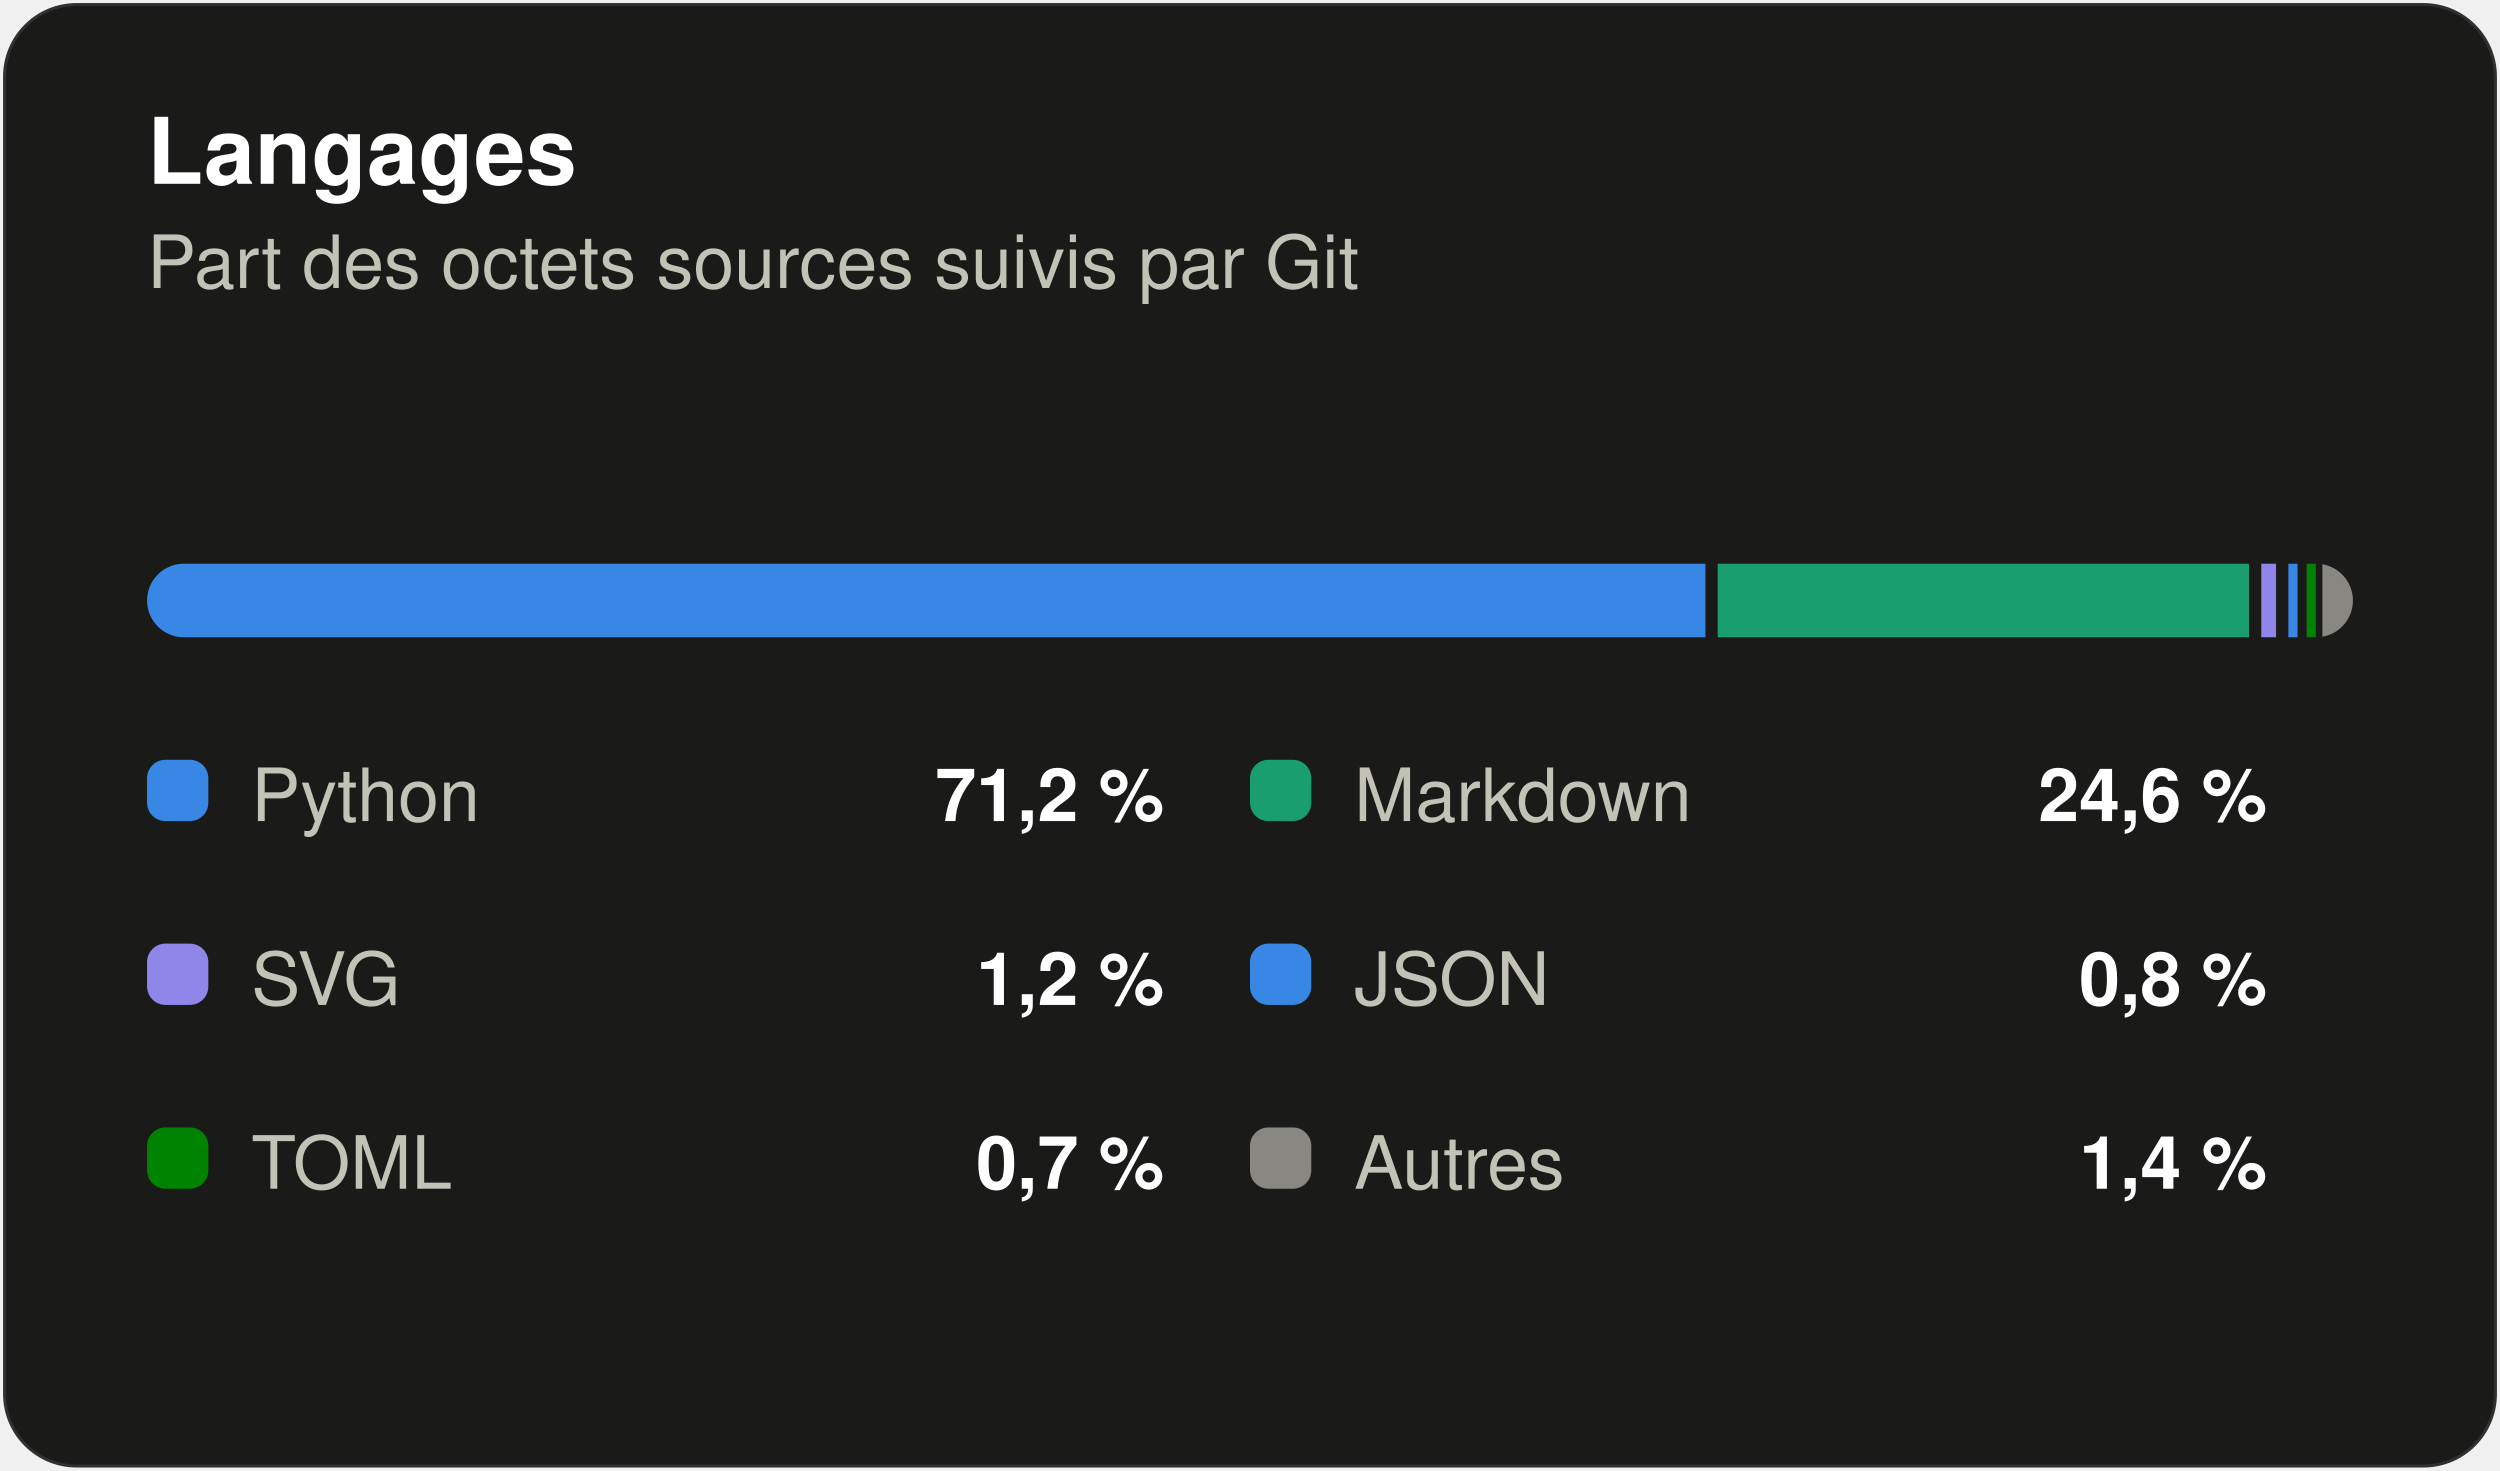
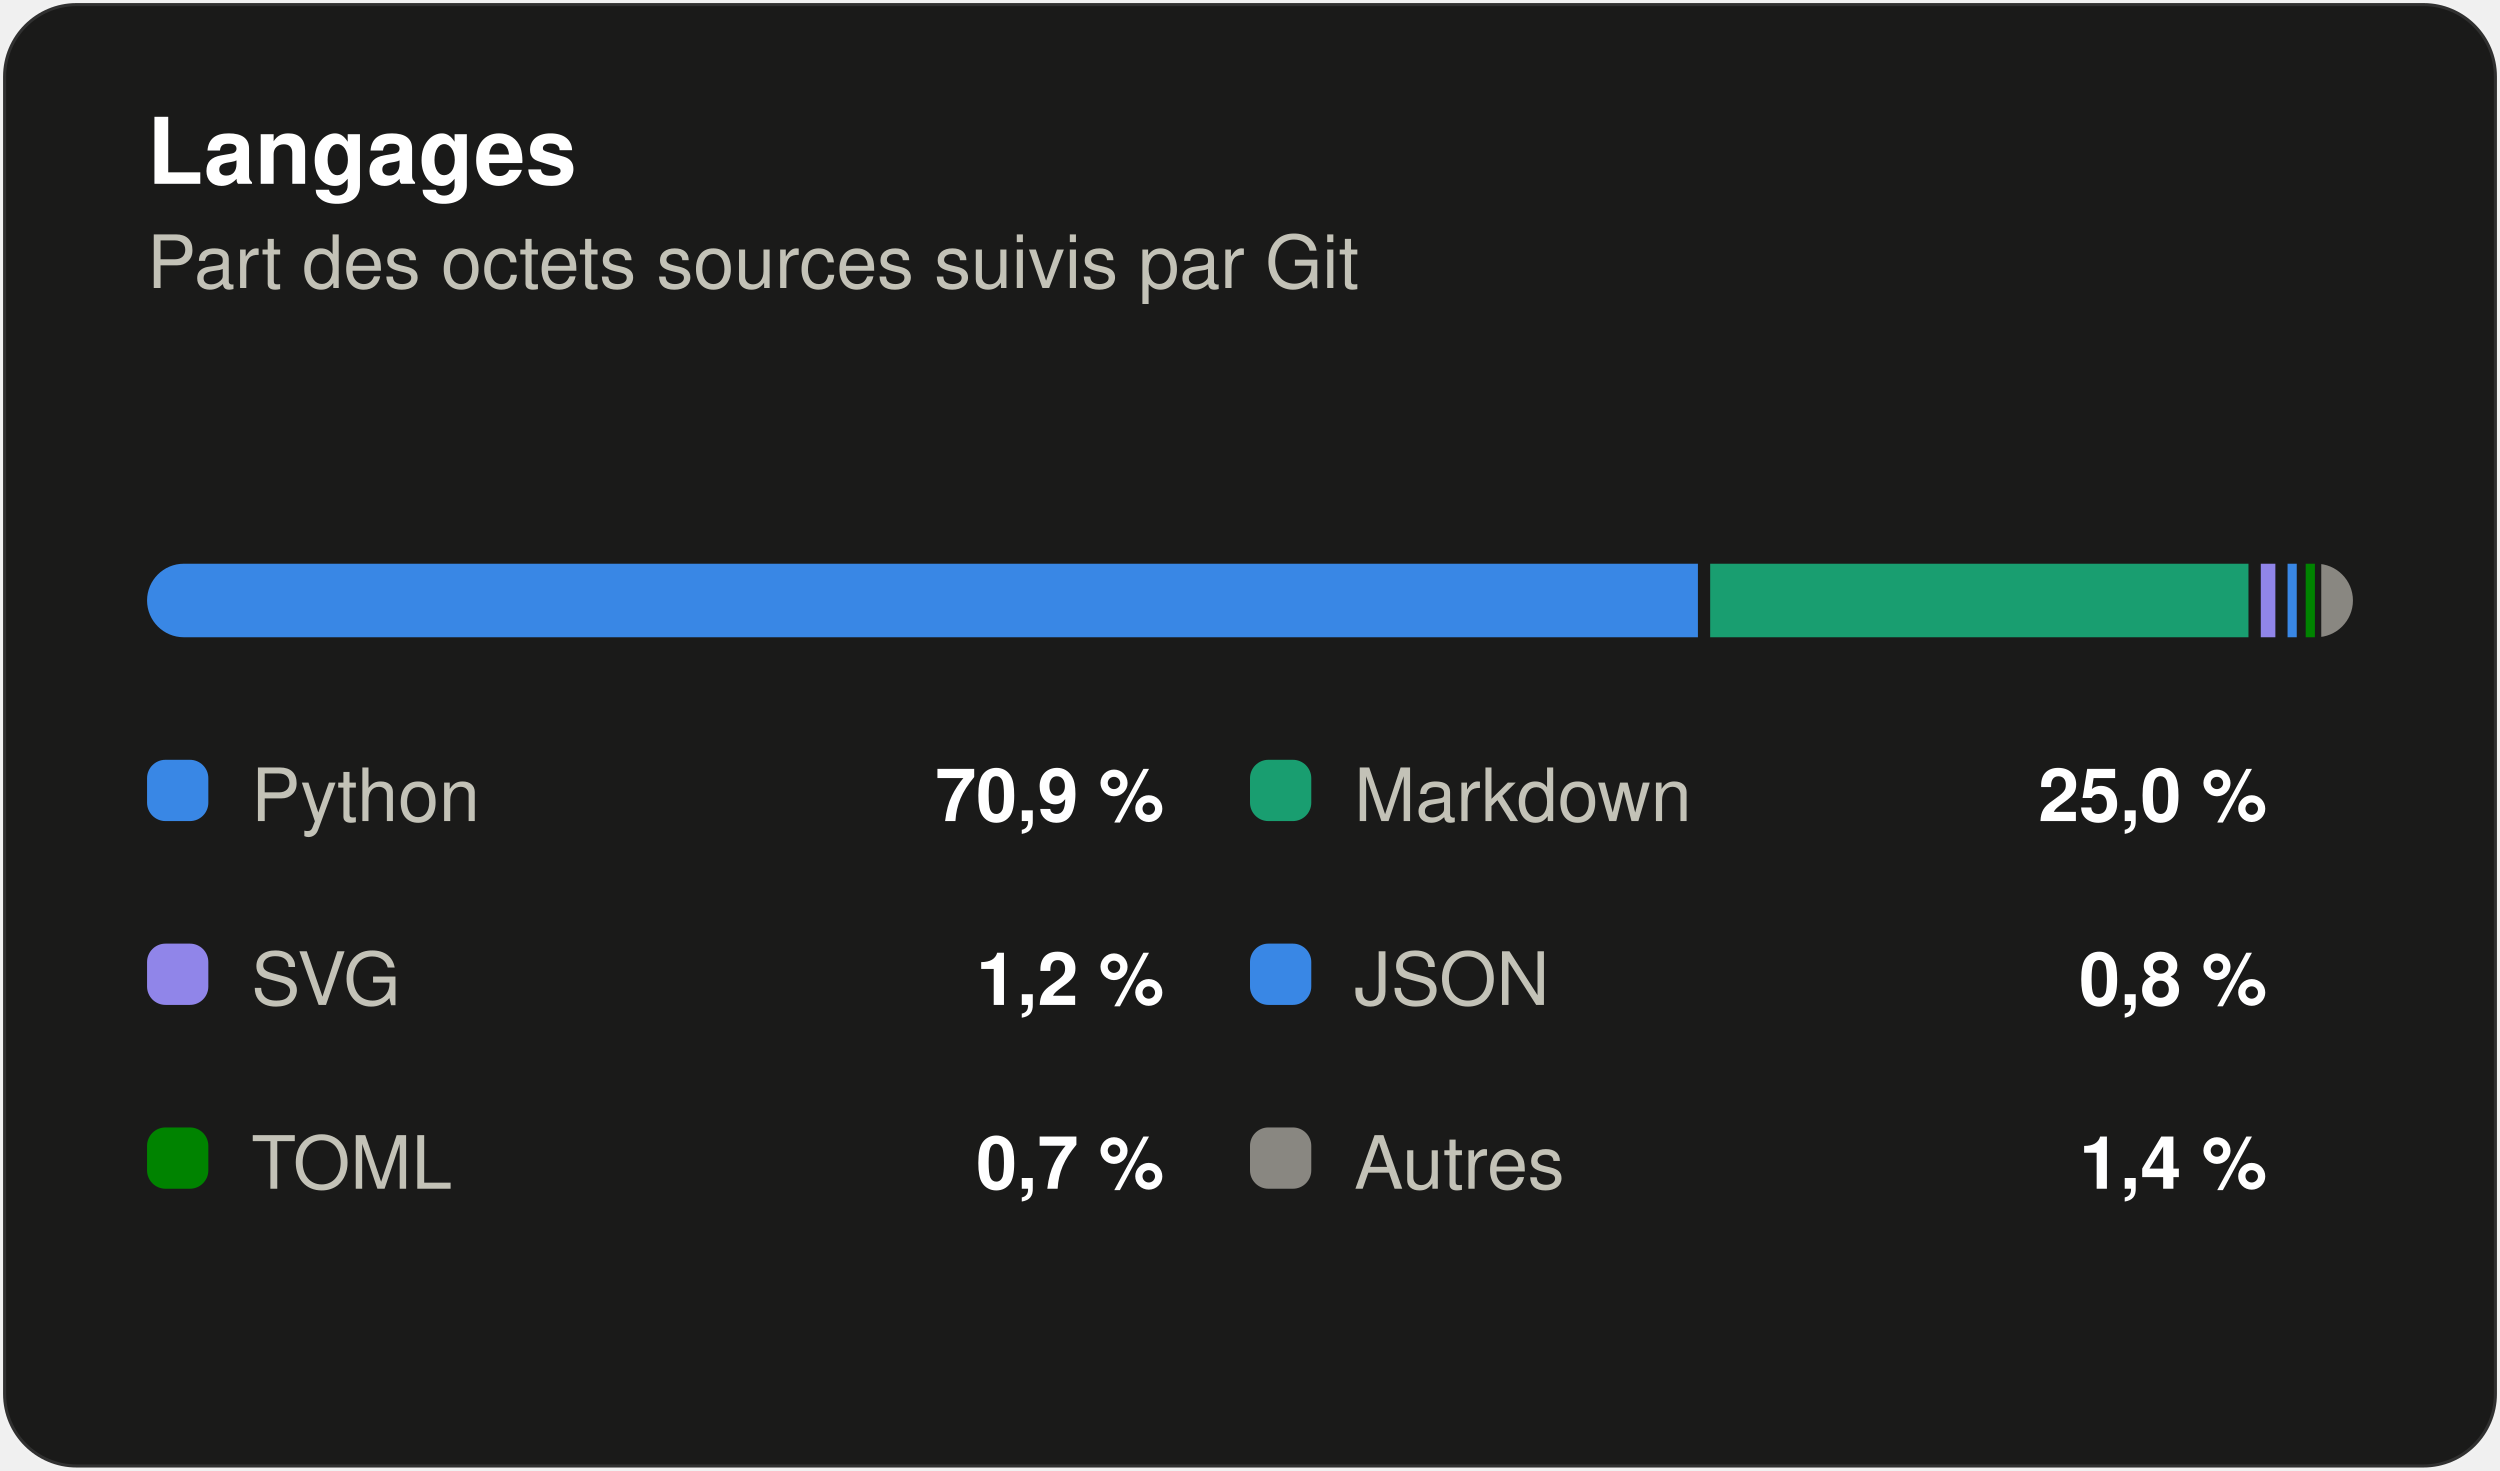
<svg xmlns="http://www.w3.org/2000/svg" width="408" height="240" viewBox="0 0 408 240" role="img" aria-label="Répartition des langages du dépôt en pourcentage d'octets" font-family="system-ui, 'Segoe UI', Ubuntu, Helvetica, Arial, sans-serif">
  <rect x="0.5" y="0.5" width="407" height="239" rx="12" fill="#1a1a19" stroke="rgba(255,255,255,0.10)" />
  <text x="24" y="30" font-size="15" fill="#ffffff" font-weight="600">Langages</text>
  <text x="24" y="47" font-size="12" fill="#c3c2b7">Part des octets sources suivis par Git</text>
  <clipPath id="strip">
    <rect x="24" y="92" width="360" height="12" rx="6" />
  </clipPath>
  <g clip-path="url(#strip)">
-     <rect x="24.00" y="92" width="254.33" height="12" fill="#3987e5" />
-     <rect x="280.33" y="92" width="86.71" height="12" fill="#199e70" />
-     <rect x="369.04" y="92" width="2.41" height="12" fill="#9085e9" />
-     <rect x="373.46" y="92" width="1.50" height="12" fill="#3987e5" />
-     <rect x="376.44" y="92" width="1.50" height="12" fill="#008300" />
-     <rect x="379.01" y="92" width="4.99" height="12" fill="#898781" />
+     <rect x="24.00" y="92" width="253.10" height="12" fill="#3987e5" />
+     <rect x="279.10" y="92" width="87.85" height="12" fill="#199e70" />
+     <rect x="368.96" y="92" width="2.38" height="12" fill="#9085e9" />
+     <rect x="373.33" y="92" width="1.50" height="12" fill="#3987e5" />
+     <rect x="376.29" y="92" width="1.50" height="12" fill="#008300" />
+     <rect x="378.83" y="92" width="5.17" height="12" fill="#898781" />
  </g>
  <rect x="24" y="124" width="10" height="10" rx="3" fill="#3987e5" />
  <text x="41" y="134" font-size="12" fill="#c3c2b7">Python</text>
-   <text x="190" y="134" font-size="12" fill="#ffffff" font-weight="600" text-anchor="end">71,2 %</text>
+   <text x="190" y="134" font-size="12" fill="#ffffff" font-weight="600" text-anchor="end">70,9 %</text>
  <rect x="204" y="124" width="10" height="10" rx="3" fill="#199e70" />
  <text x="221" y="134" font-size="12" fill="#c3c2b7">Markdown</text>
-   <text x="370" y="134" font-size="12" fill="#ffffff" font-weight="600" text-anchor="end">24,6 %</text>
+   <text x="370" y="134" font-size="12" fill="#ffffff" font-weight="600" text-anchor="end">25,0 %</text>
  <rect x="24" y="154" width="10" height="10" rx="3" fill="#9085e9" />
  <text x="41" y="164" font-size="12" fill="#c3c2b7">SVG</text>
  <text x="190" y="164" font-size="12" fill="#ffffff" font-weight="600" text-anchor="end">1,2 %</text>
  <rect x="204" y="154" width="10" height="10" rx="3" fill="#3987e5" />
  <text x="221" y="164" font-size="12" fill="#c3c2b7">JSON</text>
  <text x="370" y="164" font-size="12" fill="#ffffff" font-weight="600" text-anchor="end">0,8 %</text>
  <rect x="24" y="184" width="10" height="10" rx="3" fill="#008300" />
  <text x="41" y="194" font-size="12" fill="#c3c2b7">TOML</text>
  <text x="190" y="194" font-size="12" fill="#ffffff" font-weight="600" text-anchor="end">0,7 %</text>
  <rect x="204" y="184" width="10" height="10" rx="3" fill="#898781" />
  <text x="221" y="194" font-size="12" fill="#c3c2b7">Autres</text>
  <text x="370" y="194" font-size="12" fill="#ffffff" font-weight="600" text-anchor="end">1,4 %</text>
</svg>
